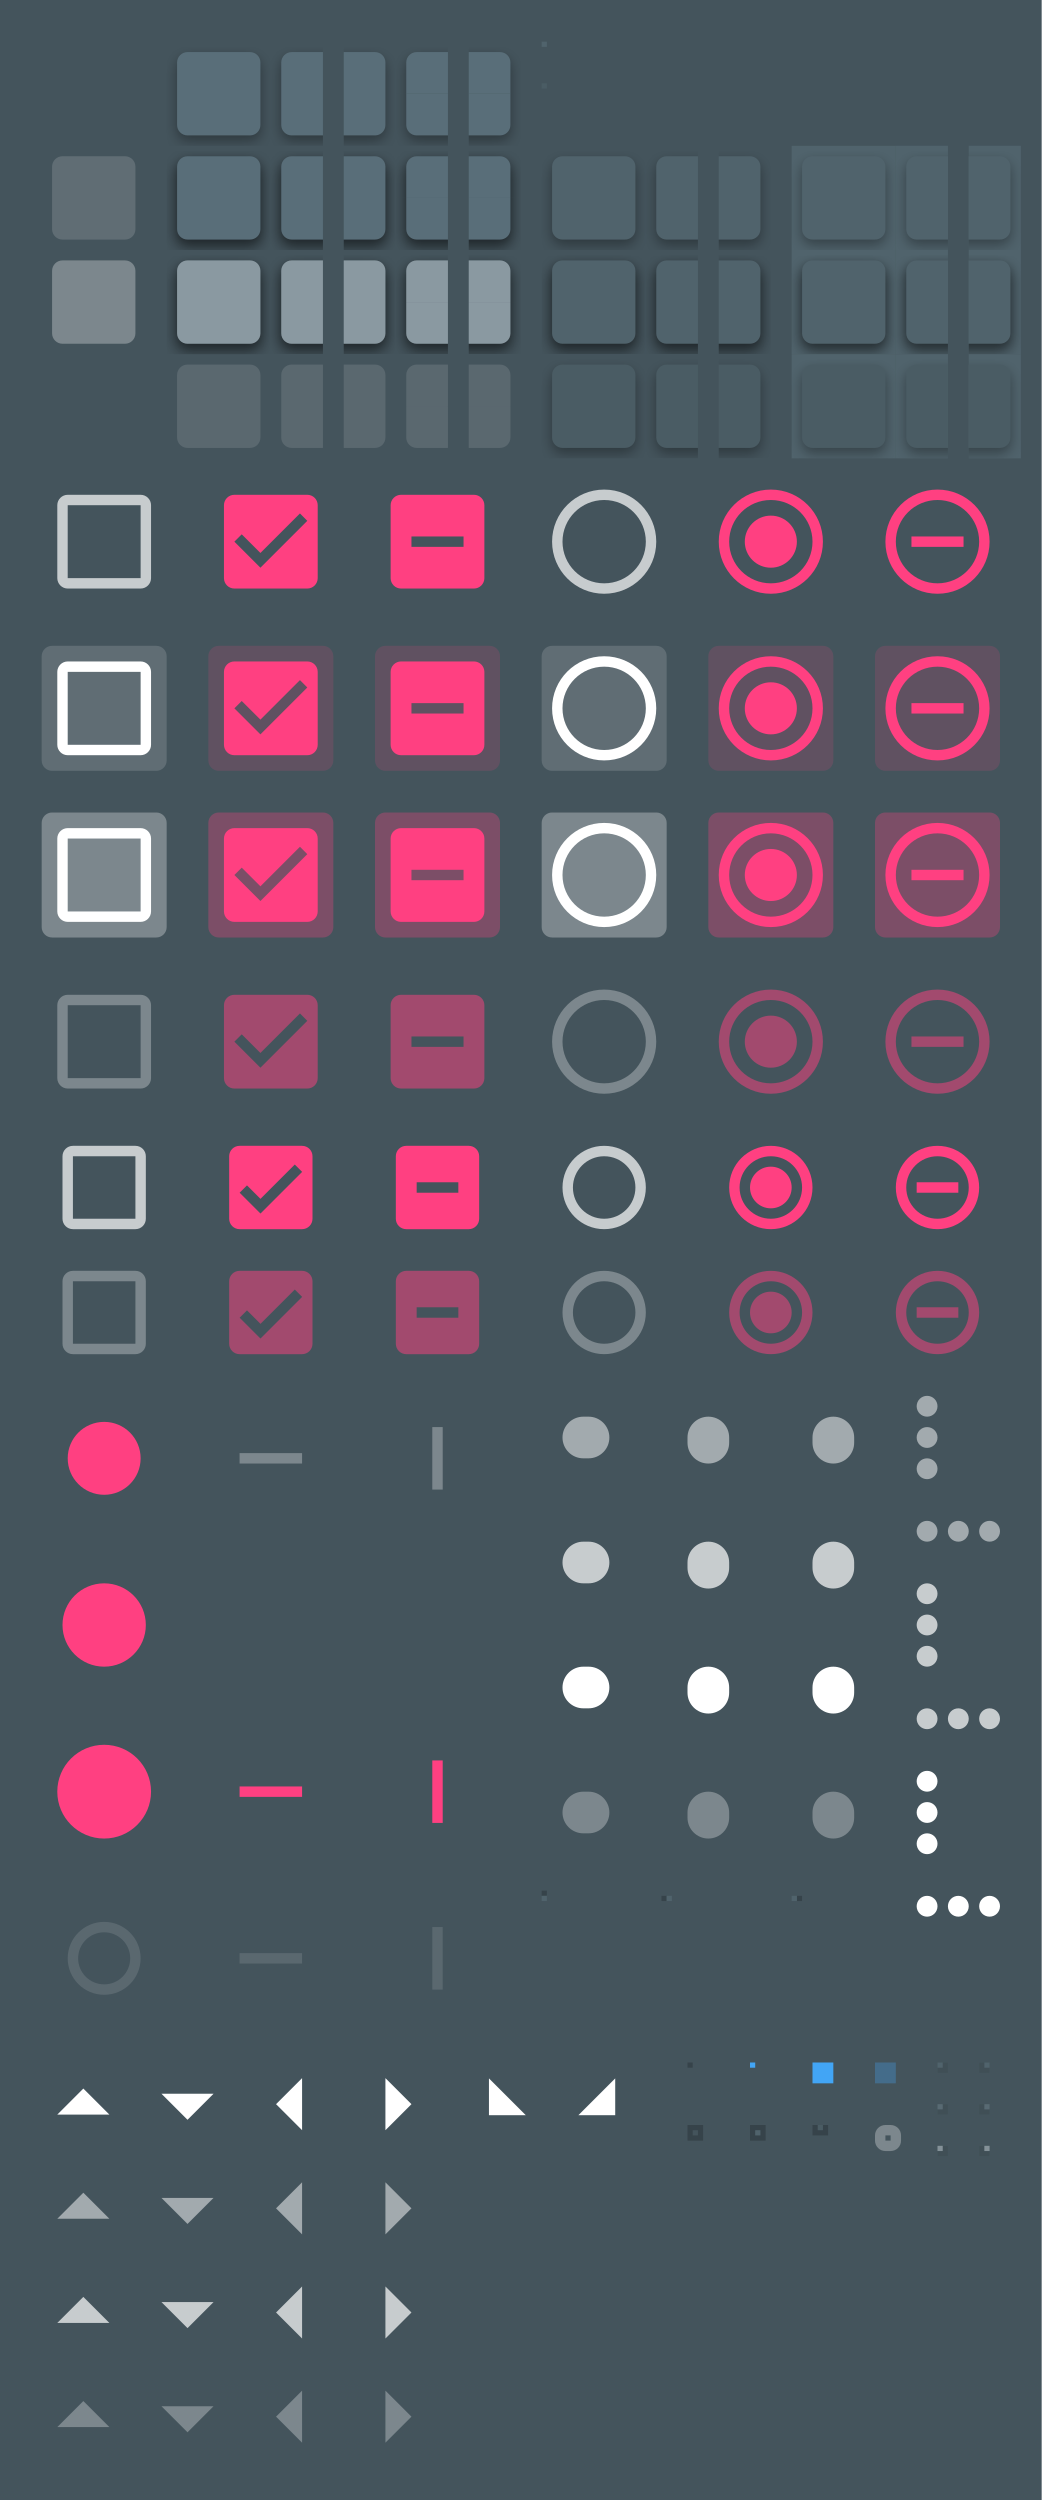
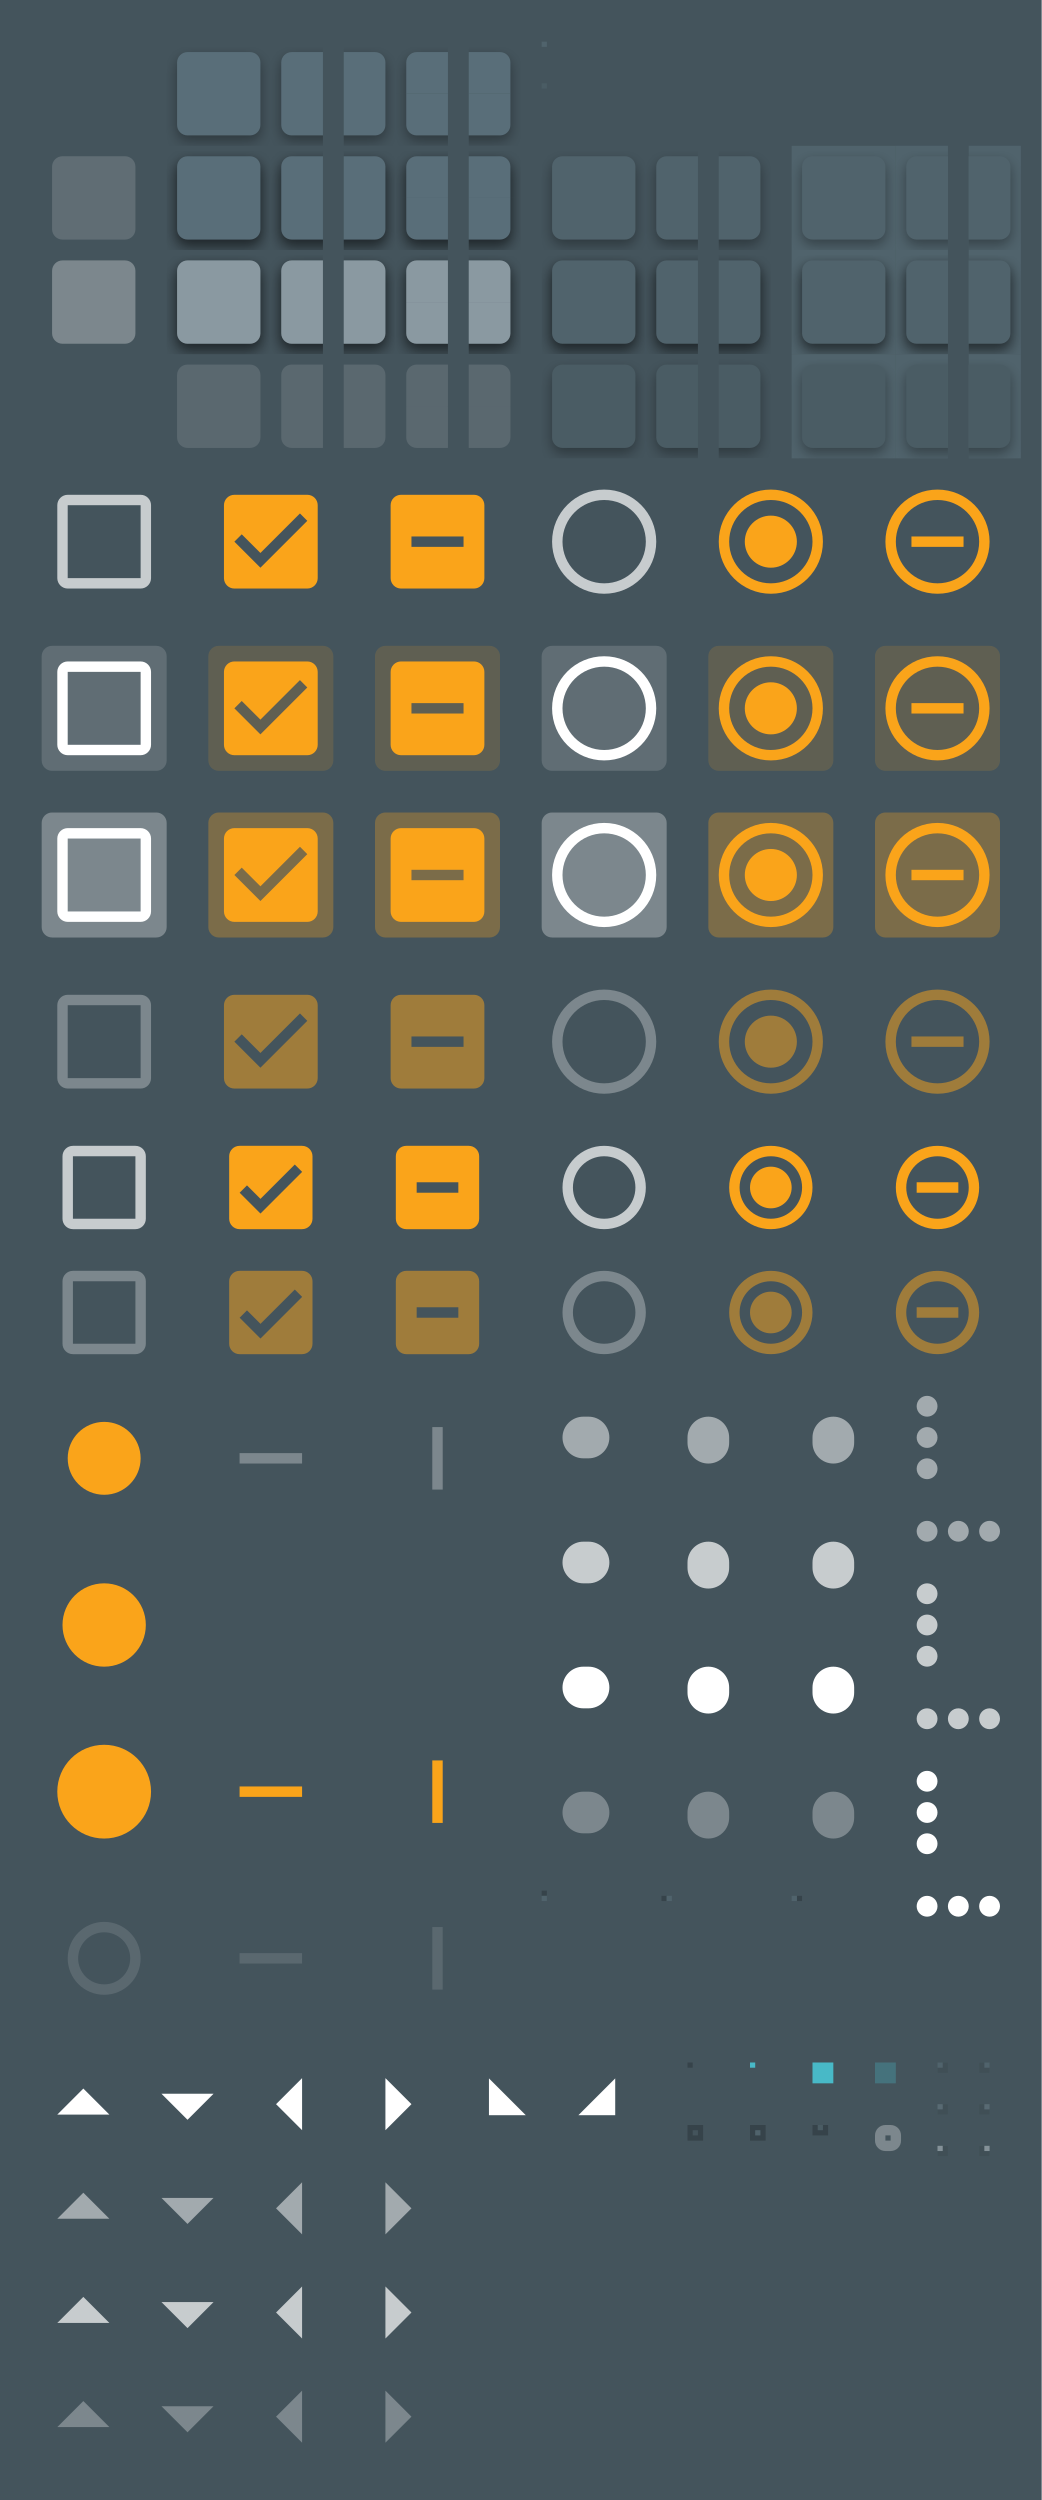
<svg xmlns="http://www.w3.org/2000/svg" xmlns:xlink="http://www.w3.org/1999/xlink" width="200" height="480" viewBox="0 0 200 480">
  <rect width="200" height="480" fill="url(#color-bg)" />
  <defs>
    <filter id="1" color-interpolation-filters="sRGB" x="0" y="0" width="1" height="1">
      <feFlood flood-color="#000000" flood-opacity="0.12" result="flood" />
      <feComposite operator="in" in="flood" in2="SourceGraphic" result="composite1" />
      <feGaussianBlur stdDeviation="1.5" in="composite1" result="blur" />
      <feOffset dx="0" dy="1" result="offset" />
      <feComposite in="SourceGraphic" in2="offset" result="fbSourceGraphic" />
      <feFlood flood-color="#000000" flood-opacity="0.24" result="flood" />
      <feComposite operator="in" in="flood" in2="fbSourceGraphic" result="composite1" />
      <feGaussianBlur stdDeviation="1" in="composite1" result="blur" />
      <feOffset dx="0" dy="1" result="offset" />
      <feComposite in="fbSourceGraphic" in2="offset" result="composite2" />
    </filter>
    <linearGradient id="color-fg">
      <stop stop-color="#FFFFFF" />
    </linearGradient>
    <linearGradient id="color-fg-insensitive">
      <stop stop-color="#FFFFFF" stop-opacity="0.5" />
    </linearGradient>
    <linearGradient id="color-fg-secondary">
      <stop stop-color="#FFFFFF" stop-opacity="0.7" />
    </linearGradient>
    <linearGradient id="color-fg-secondary-insensitive">
      <stop stop-color="#FFFFFF" stop-opacity="0.3" />
    </linearGradient>
    <linearGradient id="color-trough-insensitive">
      <stop stop-color="#FFFFFF" stop-opacity="0.12" />
    </linearGradient>
    <linearGradient id="color-primary">
-       <stop stop-color="#42A5F5" />
+       <stop stop-color="#48b9c7" />
    </linearGradient>
    <linearGradient id="color-accent">
-       <stop stop-color="#FF4081" />
+       <stop stop-color="#faa41a" />
    </linearGradient>
    <linearGradient id="color-accent-insensitive">
-       <stop stop-color="#FF4081" stop-opacity="0.5" />
+       <stop stop-color="#faa41a" stop-opacity="0.5" />
    </linearGradient>
    <linearGradient id="color-bg">
      <stop stop-color="#44545c" />
    </linearGradient>
    <linearGradient id="color-bg-lighter">
      <stop stop-color="#596e79" />
    </linearGradient>
    <linearGradient id="color-base">
      <stop stop-color="#50636c" />
    </linearGradient>
    <linearGradient id="color-base-alt">
      <stop stop-color="#4a5c64" />
    </linearGradient>
    <linearGradient id="color-border">
      <stop stop-color="#000000" stop-opacity="0.2" />
    </linearGradient>
    <rect id="1x1" width="1" height="1" />
    <rect id="2x2" width="2" height="2" />
    <rect id="4x4" width="4" height="4" />
    <rect id="16x16" width="16" height="16" opacity="0" />
    <rect id="17x17" width="17" height="17" opacity="0" />
    <rect id="24x24" width="24" height="24" opacity="0" />
    <clipPath id="left">
      <rect width="10" height="20" />
    </clipPath>
    <clipPath id="right">
      <rect width="10" height="20" x="10" />
    </clipPath>
    <clipPath id="left-top">
      <rect width="10" height="10" />
    </clipPath>
    <clipPath id="left-bottom">
      <rect width="10" height="10" y="10" />
    </clipPath>
    <clipPath id="right-top">
      <rect width="10" height="10" x="10" />
    </clipPath>
    <clipPath id="right-bottom">
      <rect width="10" height="10" x="10" y="10" />
    </clipPath>
    <g id="base-box">
      <rect width="20" height="20" opacity="0" />
      <rect x="2" y="2" width="16" height="16" rx="2" ry="2" />
    </g>
    <use xlink:href="#base-box" id="base-flat-button" fill="url(#color-fg)" opacity="0" />
    <use xlink:href="#base-box" id="base-flat-button-hover" fill="url(#color-fg)" opacity="0.15" />
    <use xlink:href="#base-box" id="base-flat-button-active" fill="url(#color-fg)" opacity="0.3" />
    <use xlink:href="#base-box" id="base-flat-button-insensitive" fill="url(#color-fg)" opacity="0" />
    <use xlink:href="#base-box" id="base-button" fill="url(#color-bg-lighter)" filter="url(#1)" />
    <use xlink:href="#base-button" id="base-button-hover" filter="url(#1)" />
    <g id="base-button-active">
      <use xlink:href="#base-button-hover" />
      <use xlink:href="#base-flat-button-active" />
    </g>
    <use xlink:href="#base-box" id="base-button-insensitive" fill="url(#color-trough-insensitive)" />
    <use xlink:href="#1x1" id="base-entry-background" fill="url(#color-base)" />
    <use xlink:href="#1x1" id="base-entry-background-insensitive" fill="url(#color-base-alt)" />
    <use xlink:href="#base-box" id="base-entry-box" fill="url(#color-base)" filter="url(#1)" />
    <use xlink:href="#base-entry-box" id="base-entry-box-active" filter="url(#1)" />
    <use xlink:href="#base-box" id="base-entry-box-insensitive" fill="url(#color-base-alt)" filter="url(#1)" />
    <rect id="background-fill" width="20" height="20" />
    <g id="base-entry">
      <use xlink:href="#background-fill" />
      <use xlink:href="#base-entry-box" />
    </g>
    <g id="base-entry-active">
      <use xlink:href="#background-fill" />
      <use xlink:href="#base-entry-box-active" />
    </g>
    <g id="base-entry-insensitive">
      <use xlink:href="#background-fill" />
      <use xlink:href="#base-entry-box-insensitive" />
    </g>
    <use clip-path="url(#left)" xlink:href="#base-button" id="base-combo-rtl-button" />
    <use clip-path="url(#left)" xlink:href="#base-button-hover" id="base-combo-rtl-button-hover" />
    <use clip-path="url(#left)" xlink:href="#base-button-active" id="base-combo-rtl-button-active" />
    <use clip-path="url(#left)" xlink:href="#base-button-insensitive" id="base-combo-rtl-button-insensitive" />
    <use clip-path="url(#right)" xlink:href="#base-button" id="base-combo-ltr-button" />
    <use clip-path="url(#right)" xlink:href="#base-button-hover" id="base-combo-ltr-button-hover" />
    <use clip-path="url(#right)" xlink:href="#base-button-active" id="base-combo-ltr-button-active" />
    <use clip-path="url(#right)" xlink:href="#base-button-insensitive" id="base-combo-ltr-button-insensitive" />
    <use clip-path="url(#left-top)" xlink:href="#base-button" id="base-spin-rtl-up" />
    <use clip-path="url(#left-top)" xlink:href="#base-button-hover" id="base-spin-rtl-up-hover" />
    <use clip-path="url(#left-top)" xlink:href="#base-button-active" id="base-spin-rtl-up-active" />
    <use clip-path="url(#left-top)" xlink:href="#base-button-insensitive" id="base-spin-rtl-up-insensitive" />
    <use clip-path="url(#left-bottom)" xlink:href="#base-button" id="base-spin-rtl-down" />
    <use clip-path="url(#left-bottom)" xlink:href="#base-button-hover" id="base-spin-rtl-down-hover" />
    <use clip-path="url(#left-bottom)" xlink:href="#base-button-active" id="base-spin-rtl-down-active" />
    <use clip-path="url(#left-bottom)" xlink:href="#base-button-insensitive" id="base-spin-rtl-down-insensitive" />
    <use clip-path="url(#right-top)" xlink:href="#base-button" id="base-spin-ltr-up" />
    <use clip-path="url(#right-top)" xlink:href="#base-button-hover" id="base-spin-ltr-up-hover" />
    <use clip-path="url(#right-top)" xlink:href="#base-button-active" id="base-spin-ltr-up-active" />
    <use clip-path="url(#right-top)" xlink:href="#base-button-insensitive" id="base-spin-ltr-up-insensitive" />
    <use clip-path="url(#right-bottom)" xlink:href="#base-button" id="base-spin-ltr-down" />
    <use clip-path="url(#right-bottom)" xlink:href="#base-button-hover" id="base-spin-ltr-down-hover" />
    <use clip-path="url(#right-bottom)" xlink:href="#base-button-active" id="base-spin-ltr-down-active" />
    <use clip-path="url(#right-bottom)" xlink:href="#base-button-insensitive" id="base-spin-ltr-down-insensitive" />
    <use clip-path="url(#left)" xlink:href="#base-entry" id="base-combo-ltr-entry" />
    <use clip-path="url(#left)" xlink:href="#base-entry-active" id="base-combo-ltr-entry-active" />
    <use clip-path="url(#left)" xlink:href="#base-entry-insensitive" id="base-combo-ltr-entry-insensitive" />
    <use clip-path="url(#right)" xlink:href="#base-entry" id="base-combo-rtl-entry" />
    <use clip-path="url(#right)" xlink:href="#base-entry-active" id="base-combo-rtl-entry-active" />
    <use clip-path="url(#right)" xlink:href="#base-entry-insensitive" id="base-combo-rtl-entry-insensitive" />
    <path id="checkbox-unchecked-path" d="M19 5v14H5V5h14m0-2H5c-1.1 0-2 .9-2 2v14c0 1.1.9 2 2 2h14c1.1 0 2-.9 2-2V5c0-1.1-.9-2-2-2z" />
    <path id="checkbox-checked-path" d="M19 3H5c-1.11 0-2 .9-2 2v14c0 1.1.89 2 2 2h14c1.11 0 2-.9 2-2V5c0-1.1-.89-2-2-2zm-9 14l-5-5 1.41-1.41L10 14.17l7.59-7.59L19 8l-9 9z" />
    <path id="checkbox-mixed-path" d="M19 3H5c-1.1 0-2 .9-2 2v14c0 1.1.9 2 2 2h14c1.1 0 2-.9 2-2V5c0-1.1-.9-2-2-2zm-2 10H7v-2h10v2z" />
    <path id="radio-unchecked-path" d="M12 2C6.48 2 2 6.48 2 12s4.48 10 10 10 10-4.48 10-10S17.52 2 12 2zm0 18c-4.42 0-8-3.58-8-8s3.58-8 8-8 8 3.58 8 8-3.58 8-8 8z" />
    <path id="radio-checked-path" d="M12 7c-2.76 0-5 2.24-5 5s2.24 5 5 5 5-2.24 5-5-2.24-5-5-5zm0-5C6.48 2 2 6.48 2 12s4.48 10 10 10 10-4.48 10-10S17.52 2 12 2zm0 18c-4.42 0-8-3.58-8-8s3.58-8 8-8 8 3.58 8 8-3.58 8-8 8z" />
    <path id="radio-mixed-path" d="m12 2c-5.52 0-10 4.48-10 10s4.48 10 10 10 10-4.48 10-10-4.48-10-10-10zm0 2c4.42 0 8 3.58 8 8s-3.58 8-8 8-8-3.58-8-8 3.58-8 8-8zm-5 7v2h10v-2h-10z" />
    <path id="menu-checkbox-unchecked-path" d="m2 0a2 2 0 0 0 -2 2v12a2 2 0 0 0 2 2h12a2 2 0 0 0 2 -2v-12a2 2 0 0 0 -2 -2h-12zm0 2h12v12h-12v-12z" />
    <path id="menu-checkbox-checked-path" d="m2 0a2 2 0 0 0 -2 2v12a2 2 0 0 0 2 2h12a2 2 0 0 0 2 -2v-12a2 2 0 0 0 -2 -2h-12zm10.6 3.59l1.41 1.41-8 8-4-4 1.41-1.41 2.59 2.59 6.59-6.59z" />
    <path id="menu-checkbox-mixed-path" d="m2 0a2 2 0 0 0 -2 2v12a2 2 0 0 0 2 2h12a2 2 0 0 0 2 -2v-12a2 2 0 0 0 -2 -2h-12zm2 7h8v2h-8v-2z" />
    <path id="menu-radio-unchecked-path" d="m8 0a8 8 0 0 0 -8 8 8 8 0 0 0 8 8 8 8 0 0 0 8 -8 8 8 0 0 0 -8 -8zm0 2a6 6 0 0 1 6 6 6 6 0 0 1 -6 6 6 6 0 0 1 -6 -6 6 6 0 0 1 6 -6z" />
    <path id="menu-radio-checked-path" d="m8 0a8 8 0 0 0 -8 8 8 8 0 0 0 8 8 8 8 0 0 0 8 -8 8 8 0 0 0 -8 -8zm0 2a6 6 0 0 1 6 6 6 6 0 0 1 -6 6 6 6 0 0 1 -6 -6 6 6 0 0 1 6 -6zm0 2a4 4 0 0 0 -4 4 4 4 0 0 0 4 4 4 4 0 0 0 4 -4 4 4 0 0 0 -4 -4z" />
    <path id="menu-radio-mixed-path" d="m8 0a8 8 0 0 0 -8 8 8 8 0 0 0 8 8 8 8 0 0 0 8 -8 8 8 0 0 0 -8 -8zm0 2a6 6 0 0 1 6 6 6 6 0 0 1 -6 6 6 6 0 0 1 -6 -6 6 6 0 0 1 6 -6zm-4 5v2h8v-2h-8z" />
    <rect id="button-fill" width="24" height="24" rx="2" ry="2" />
    <g id="base-checkbox-unchecked">
      <use xlink:href="#button-fill" opacity="0" />
      <use xlink:href="#checkbox-unchecked-path" />
    </g>
    <g id="base-checkbox-unchecked-hover">
      <use xlink:href="#button-fill" opacity="0.15" />
      <use xlink:href="#checkbox-unchecked-path" />
    </g>
    <g id="base-checkbox-unchecked-active">
      <use xlink:href="#button-fill" opacity="0.3" />
      <use xlink:href="#checkbox-unchecked-path" />
    </g>
    <g id="base-checkbox-checked">
      <use xlink:href="#button-fill" opacity="0" />
      <use xlink:href="#checkbox-checked-path" />
    </g>
    <g id="base-checkbox-checked-hover">
      <use xlink:href="#button-fill" opacity="0.15" />
      <use xlink:href="#checkbox-checked-path" />
    </g>
    <g id="base-checkbox-checked-active">
      <use xlink:href="#button-fill" opacity="0.3" />
      <use xlink:href="#checkbox-checked-path" />
    </g>
    <g id="base-checkbox-mixed">
      <use xlink:href="#button-fill" opacity="0" />
      <use xlink:href="#checkbox-mixed-path" />
    </g>
    <g id="base-checkbox-mixed-hover">
      <use xlink:href="#button-fill" opacity="0.15" />
      <use xlink:href="#checkbox-mixed-path" />
    </g>
    <g id="base-checkbox-mixed-active">
      <use xlink:href="#button-fill" opacity="0.3" />
      <use xlink:href="#checkbox-mixed-path" />
    </g>
    <g id="base-radio-unchecked">
      <use xlink:href="#button-fill" opacity="0" />
      <use xlink:href="#radio-unchecked-path" />
    </g>
    <g id="base-radio-unchecked-hover">
      <use xlink:href="#button-fill" opacity="0.15" />
      <use xlink:href="#radio-unchecked-path" />
    </g>
    <g id="base-radio-unchecked-active">
      <use xlink:href="#button-fill" opacity="0.3" />
      <use xlink:href="#radio-unchecked-path" />
    </g>
    <g id="base-radio-checked">
      <use xlink:href="#button-fill" opacity="0" />
      <use xlink:href="#radio-checked-path" />
    </g>
    <g id="base-radio-checked-hover">
      <use xlink:href="#button-fill" opacity="0.15" />
      <use xlink:href="#radio-checked-path" />
    </g>
    <g id="base-radio-checked-active">
      <use xlink:href="#button-fill" opacity="0.3" />
      <use xlink:href="#radio-checked-path" />
    </g>
    <g id="base-radio-mixed">
      <use xlink:href="#button-fill" opacity="0" />
      <use xlink:href="#radio-mixed-path" />
    </g>
    <g id="base-radio-mixed-hover">
      <use xlink:href="#button-fill" opacity="0.15" />
      <use xlink:href="#radio-mixed-path" />
    </g>
    <g id="base-radio-mixed-active">
      <use xlink:href="#button-fill" opacity="0.3" />
      <use xlink:href="#radio-mixed-path" />
    </g>
    <g id="base-menu-checkbox-unchecked">
      <use xlink:href="#16x16" />
      <use xlink:href="#menu-checkbox-unchecked-path" />
    </g>
    <g id="base-menu-checkbox-checked">
      <use xlink:href="#16x16" />
      <use xlink:href="#menu-checkbox-checked-path" />
    </g>
    <g id="base-menu-checkbox-mixed">
      <use xlink:href="#16x16" />
      <use xlink:href="#menu-checkbox-mixed-path" />
    </g>
    <g id="base-menu-radio-unchecked">
      <use xlink:href="#16x16" />
      <use xlink:href="#menu-radio-unchecked-path" />
    </g>
    <g id="base-menu-radio-checked">
      <use xlink:href="#16x16" />
      <use xlink:href="#menu-radio-checked-path" />
    </g>
    <g id="base-menu-radio-mixed">
      <use xlink:href="#16x16" />
      <use xlink:href="#menu-radio-mixed-path" />
    </g>
    <g id="base-scale-slider">
      <use xlink:href="#24x24" />
      <circle cx="12" cy="12" r="7" fill="url(#color-accent)" />
    </g>
    <g id="base-scale-slider-hover">
      <use xlink:href="#24x24" />
      <circle cx="12" cy="12" r="8" fill="url(#color-accent)" />
    </g>
    <g id="base-scale-slider-active">
      <use xlink:href="#24x24" />
      <circle cx="12" cy="12" r="9" fill="url(#color-accent)" />
    </g>
    <g id="base-scale-slider-insensitive">
      <use xlink:href="#24x24" />
      <circle cx="12" cy="12" r="7" fill="url(#color-bg)" />
      <circle cx="12" cy="12" r="6" fill="none" stroke="url(#color-trough-insensitive)" stroke-width="2" />
    </g>
    <g id="base-scale-horz-trough">
      <use xlink:href="#24x24" />
      <rect width="12" height="2" x="6" y="11" />
    </g>
    <g id="base-scale-vert-trough">
      <use xlink:href="#24x24" />
      <rect width="2" height="12" x="11" y="6" />
    </g>
    <g id="base-scrollbar-horz-slider">
      <use xlink:href="#17x17" y="-1" />
      <rect width="9" height="8" x="4" y="4" ry="4" />
    </g>
    <g id="base-scrollbar-horz-trough">
      <use xlink:href="#base-border" y="-1" />
      <use xlink:href="#base-entry-background" />
    </g>
    <use xlink:href="#base-scrollbar-horz-slider" id="base-scrollbar-vert-ltr-slider" transform="rotate(-90 8.5 8.5)" />
    <use xlink:href="#base-scrollbar-horz-trough" id="base-scrollbar-vert-ltr-trough" transform="rotate(-90 0.5 0.5)" />
    <use xlink:href="#base-scrollbar-horz-slider" id="base-scrollbar-vert-rtl-slider" transform="rotate(90 8 8)" />
    <use xlink:href="#base-scrollbar-horz-trough" id="base-scrollbar-vert-rtl-trough" transform="rotate(90 0.5 0.5)" />
    <g id="base-handle-horz">
      <circle cx="2" cy="2" r="2" />
      <circle cx="8" cy="2" r="2" />
      <circle cx="14" cy="2" r="2" />
    </g>
    <use xlink:href="#base-handle-horz" id="base-handle-vert" transform="rotate(90 2 2)" />
    <path id="pan-path" d="M 13,6 8,11 3,6 Z" />
    <g id="base-pan-down">
      <use xlink:href="#16x16" />
      <use xlink:href="#pan-path" />
    </g>
    <g id="base-pan-up">
      <use xlink:href="#16x16" />
      <use xlink:href="#pan-path" transform="rotate(180 8 8)" />
    </g>
    <g id="base-pan-left">
      <use xlink:href="#16x16" />
      <use xlink:href="#pan-path" transform="rotate(90 8 8)" />
    </g>
    <g id="base-pan-right">
      <use xlink:href="#16x16" />
      <use xlink:href="#pan-path" transform="rotate(-90 8 8)" />
    </g>
    <g id="base-pan-left-semi">
      <use xlink:href="#16x16" />
      <use xlink:href="#pan-path" transform="rotate(45 8 8)" />
    </g>
    <g id="base-pan-right-semi">
      <use xlink:href="#16x16" />
      <use xlink:href="#pan-path" transform="rotate(-45 8 8)" />
    </g>
    <use xlink:href="#1x1" id="base-border" fill="url(#color-border)" />
    <use xlink:href="#1x1" id="base-tab" fill="url(#color-primary)" />
    <use xlink:href="#4x4" id="base-progressbar-progress" fill="url(#color-primary)" />
    <g id="base-progressbar-trough">
      <use xlink:href="#4x4" fill="url(#color-bg)" />
      <use xlink:href="#base-progressbar-progress" opacity="0.3" />
    </g>
    <rect id="base-frame" x="0.5" y="0.5" width="2" height="2" fill="none" stroke="url(#color-border)" stroke-width="1" />
    <g id="base-frame-notebook">
      <rect width="3" height="3" fill="url(#color-border)" />
      <use xlink:href="#1x1" x="1" y="1" fill="url(#color-base)" />
    </g>
    <g id="base-frame-inline">
      <rect width="3" height="2" fill="url(#color-border)" />
      <use xlink:href="#1x1" x="1" fill="url(#color-base-alt)" />
    </g>
    <rect id="base-focus" x="1" y="1" width="3" height="3" rx="1" ry="1" fill="none" stroke="url(#color-fg)" stroke-width="2" opacity="0.3" />
    <g id="base-treeview-ltr-button">
      <use xlink:href="#2x2" fill="url(#color-base)" />
      <use xlink:href="#2x2" fill="url(#color-border)" />
      <use xlink:href="#1x1" fill="url(#color-base)" />
    </g>
    <g id="base-treeview-ltr-button-hover">
      <use xlink:href="#base-treeview-ltr-button" />
      <use xlink:href="#1x1" fill="url(#color-fg)" opacity="0.05" />
    </g>
    <g id="base-treeview-ltr-button-active">
      <use xlink:href="#base-treeview-ltr-button" />
      <use xlink:href="#1x1" fill="url(#color-fg)" opacity="0.3" />
    </g>
    <use xlink:href="#base-treeview-ltr-button" id="base-treeview-rtl-button" transform="scale(-1 1)" />
    <use xlink:href="#base-treeview-ltr-button-hover" id="base-treeview-rtl-button-hover" transform="scale(-1 1)" />
    <use xlink:href="#base-treeview-ltr-button-active" id="base-treeview-rtl-button-active" transform="scale(-1 1)" />
  </defs>
  <use x="8" y="8" xlink:href="#base-flat-button" id="flat-button" />
  <use x="8" y="28" xlink:href="#base-flat-button-hover" id="flat-button-hover" />
  <use x="8" y="48" xlink:href="#base-flat-button-active" id="flat-button-active" />
  <use x="8" y="68" xlink:href="#base-flat-button-insensitive" id="flat-button-insensitive" />
  <use x="32" y="8" xlink:href="#base-button" id="button" />
  <use x="32" y="28" xlink:href="#base-button-hover" id="button-hover" />
  <use x="32" y="48" xlink:href="#base-button-active" id="button-active" />
  <use x="32" y="68" xlink:href="#base-button-insensitive" id="button-insensitive" />
  <use x="52" y="8" xlink:href="#base-combo-rtl-button" id="combo-rtl-button" />
  <use x="52" y="28" xlink:href="#base-combo-rtl-button-hover" id="combo-rtl-button-hover" />
  <use x="52" y="48" xlink:href="#base-combo-rtl-button-active" id="combo-rtl-button-active" />
  <use x="52" y="68" xlink:href="#base-combo-rtl-button-insensitive" id="combo-rtl-button-insensitive" />
  <use x="56" y="8" xlink:href="#base-combo-ltr-button" id="combo-ltr-button" />
  <use x="56" y="28" xlink:href="#base-combo-ltr-button-hover" id="combo-ltr-button-hover" />
  <use x="56" y="48" xlink:href="#base-combo-ltr-button-active" id="combo-ltr-button-active" />
  <use x="56" y="68" xlink:href="#base-combo-ltr-button-insensitive" id="combo-ltr-button-insensitive" />
  <use x="76" y="8" xlink:href="#base-spin-rtl-up" id="spin-rtl-up" />
  <use x="76" y="28" xlink:href="#base-spin-rtl-up-hover" id="spin-rtl-up-hover" />
  <use x="76" y="48" xlink:href="#base-spin-rtl-up-active" id="spin-rtl-up-active" />
  <use x="76" y="68" xlink:href="#base-spin-rtl-up-insensitive" id="spin-rtl-up-insensitive" />
  <use x="76" y="8" xlink:href="#base-spin-rtl-down" id="spin-rtl-down" />
  <use x="76" y="28" xlink:href="#base-spin-rtl-down-hover" id="spin-rtl-down-hover" />
  <use x="76" y="48" xlink:href="#base-spin-rtl-down-active" id="spin-rtl-down-active" />
  <use x="76" y="68" xlink:href="#base-spin-rtl-down-insensitive" id="spin-rtl-down-insensitive" />
  <use x="80" y="8" xlink:href="#base-spin-ltr-up" id="spin-ltr-up" />
  <use x="80" y="28" xlink:href="#base-spin-ltr-up-hover" id="spin-ltr-up-hover" />
  <use x="80" y="48" xlink:href="#base-spin-ltr-up-active" id="spin-ltr-up-active" />
  <use x="80" y="68" xlink:href="#base-spin-ltr-up-insensitive" id="spin-ltr-up-insensitive" />
  <use x="80" y="8" xlink:href="#base-spin-ltr-down" id="spin-ltr-down" />
  <use x="80" y="28" xlink:href="#base-spin-ltr-down-hover" id="spin-ltr-down-hover" />
  <use x="80" y="48" xlink:href="#base-spin-ltr-down-active" id="spin-ltr-down-active" />
  <use x="80" y="68" xlink:href="#base-spin-ltr-down-insensitive" id="spin-ltr-down-insensitive" />
  <use x="104" y="8" xlink:href="#base-entry-background" id="entry-background" />
  <use x="104" y="16" xlink:href="#base-entry-background-insensitive" id="entry-background-insensitive" />
  <use x="104" y="28" xlink:href="#base-entry" fill="url(#color-bg)" id="entry" />
  <use x="104" y="48" xlink:href="#base-entry-active" fill="url(#color-bg)" id="entry-active" />
  <use x="104" y="68" xlink:href="#base-entry-insensitive" fill="url(#color-bg)" id="entry-insensitive" />
  <use x="124" y="28" xlink:href="#base-combo-ltr-entry" fill="url(#color-bg)" id="combo-ltr-entry" />
  <use x="124" y="48" xlink:href="#base-combo-ltr-entry-active" fill="url(#color-bg)" id="combo-ltr-entry-active" />
  <use x="124" y="68" xlink:href="#base-combo-ltr-entry-insensitive" fill="url(#color-bg)" id="combo-ltr-entry-insensitive" />
  <use x="128" y="28" xlink:href="#base-combo-rtl-entry" fill="url(#color-bg)" id="combo-rtl-entry" />
  <use x="128" y="48" xlink:href="#base-combo-rtl-entry-active" fill="url(#color-bg)" id="combo-rtl-entry-active" />
  <use x="128" y="68" xlink:href="#base-combo-rtl-entry-insensitive" fill="url(#color-bg)" id="combo-rtl-entry-insensitive" />
  <use x="152" y="28" xlink:href="#base-entry" fill="url(#color-base)" id="notebook-entry" />
  <use x="152" y="48" xlink:href="#base-entry-active" fill="url(#color-base)" id="notebook-entry-active" />
  <use x="152" y="68" xlink:href="#base-entry-insensitive" fill="url(#color-base)" id="notebook-entry-insensitive" />
  <use x="172" y="28" xlink:href="#base-combo-ltr-entry" fill="url(#color-base)" id="notebook-combo-ltr-entry" />
  <use x="172" y="48" xlink:href="#base-combo-ltr-entry-active" fill="url(#color-base)" id="notebook-combo-ltr-entry-active" />
  <use x="172" y="68" xlink:href="#base-combo-ltr-entry-insensitive" fill="url(#color-base)" id="notebook-combo-ltr-entry-insensitive" />
  <use x="176" y="28" xlink:href="#base-combo-rtl-entry" fill="url(#color-base)" id="notebook-combo-rtl-entry" />
  <use x="176" y="48" xlink:href="#base-combo-rtl-entry-active" fill="url(#color-base)" id="notebook-combo-rtl-entry-active" />
  <use x="176" y="68" xlink:href="#base-combo-rtl-entry-insensitive" fill="url(#color-base)" id="notebook-combo-rtl-entry-insensitive" />
  <use x="8" y="92" xlink:href="#base-checkbox-unchecked" fill="url(#color-fg-secondary)" id="checkbox-unchecked" />
  <use x="8" y="124" xlink:href="#base-checkbox-unchecked-hover" fill="url(#color-fg)" id="checkbox-unchecked-hover" />
  <use x="8" y="156" xlink:href="#base-checkbox-unchecked-active" fill="url(#color-fg)" id="checkbox-unchecked-active" />
  <use x="8" y="188" xlink:href="#base-checkbox-unchecked" fill="url(#color-fg-secondary-insensitive)" id="checkbox-unchecked-insensitive" />
  <use x="40" y="92" xlink:href="#base-checkbox-checked" fill="url(#color-accent)" id="checkbox-checked" />
  <use x="40" y="124" xlink:href="#base-checkbox-checked-hover" fill="url(#color-accent)" id="checkbox-checked-hover" />
  <use x="40" y="156" xlink:href="#base-checkbox-checked-active" fill="url(#color-accent)" id="checkbox-checked-active" />
  <use x="40" y="188" xlink:href="#base-checkbox-checked" fill="url(#color-accent-insensitive)" id="checkbox-checked-insensitive" />
  <use x="72" y="92" xlink:href="#base-checkbox-mixed" fill="url(#color-accent)" id="checkbox-mixed" />
  <use x="72" y="124" xlink:href="#base-checkbox-mixed-hover" fill="url(#color-accent)" id="checkbox-mixed-hover" />
  <use x="72" y="156" xlink:href="#base-checkbox-mixed-active" fill="url(#color-accent)" id="checkbox-mixed-active" />
  <use x="72" y="188" xlink:href="#base-checkbox-mixed" fill="url(#color-accent-insensitive)" id="checkbox-mixed-insensitive" />
  <use x="104" y="92" xlink:href="#base-radio-unchecked" fill="url(#color-fg-secondary)" id="radio-unchecked" />
  <use x="104" y="124" xlink:href="#base-radio-unchecked-hover" fill="url(#color-fg)" id="radio-unchecked-hover" />
  <use x="104" y="156" xlink:href="#base-radio-unchecked-active" fill="url(#color-fg)" id="radio-unchecked-active" />
  <use x="104" y="188" xlink:href="#base-radio-unchecked" fill="url(#color-fg-secondary-insensitive)" id="radio-unchecked-insensitive" />
  <use x="136" y="92" xlink:href="#base-radio-checked" fill="url(#color-accent)" id="radio-checked" />
  <use x="136" y="124" xlink:href="#base-radio-checked-hover" fill="url(#color-accent)" id="radio-checked-hover" />
  <use x="136" y="156" xlink:href="#base-radio-checked-active" fill="url(#color-accent)" id="radio-checked-active" />
  <use x="136" y="188" xlink:href="#base-radio-checked" fill="url(#color-accent-insensitive)" id="radio-checked-insensitive" />
  <use x="168" y="92" xlink:href="#base-radio-mixed" fill="url(#color-accent)" id="radio-mixed" />
  <use x="168" y="124" xlink:href="#base-radio-mixed-hover" fill="url(#color-accent)" id="radio-mixed-hover" />
  <use x="168" y="156" xlink:href="#base-radio-mixed-active" fill="url(#color-accent)" id="radio-mixed-active" />
  <use x="168" y="188" xlink:href="#base-radio-mixed" fill="url(#color-accent-insensitive)" id="radio-mixed-insensitive" />
  <use x="12" y="220" xlink:href="#base-menu-checkbox-unchecked" fill="url(#color-fg-secondary)" id="menu-checkbox-unchecked" />
  <use x="12" y="244" xlink:href="#base-menu-checkbox-unchecked" fill="url(#color-fg-secondary-insensitive)" id="menu-checkbox-unchecked-insensitive" />
  <use x="44" y="220" xlink:href="#base-menu-checkbox-checked" fill="url(#color-accent)" id="menu-checkbox-checked" />
  <use x="44" y="244" xlink:href="#base-menu-checkbox-checked" fill="url(#color-accent-insensitive)" id="menu-checkbox-checked-insensitive" />
  <use x="76" y="220" xlink:href="#base-menu-checkbox-mixed" fill="url(#color-accent)" id="menu-checkbox-mixed" />
  <use x="76" y="244" xlink:href="#base-menu-checkbox-mixed" fill="url(#color-accent-insensitive)" id="menu-checkbox-mixed-insensitive" />
  <use x="108" y="220" xlink:href="#base-menu-radio-unchecked" fill="url(#color-fg-secondary)" id="menu-radio-unchecked" />
  <use x="108" y="244" xlink:href="#base-menu-radio-unchecked" fill="url(#color-fg-secondary-insensitive)" id="menu-radio-unchecked-insensitive" />
  <use x="140" y="220" xlink:href="#base-menu-radio-checked" fill="url(#color-accent)" id="menu-radio-checked" />
  <use x="140" y="244" xlink:href="#base-menu-radio-checked" fill="url(#color-accent-insensitive)" id="menu-radio-checked-insensitive" />
  <use x="172" y="220" xlink:href="#base-menu-radio-mixed" fill="url(#color-accent)" id="menu-radio-mixed" />
  <use x="172" y="244" xlink:href="#base-menu-radio-mixed" fill="url(#color-accent-insensitive)" id="menu-radio-mixed-insensitive" />
  <use x="8" y="268" xlink:href="#base-scale-slider" id="scale-slider" />
  <use x="8" y="300" xlink:href="#base-scale-slider-hover" id="scale-slider-hover" />
  <use x="8" y="332" xlink:href="#base-scale-slider-active" id="scale-slider-active" />
  <use x="8" y="364" xlink:href="#base-scale-slider-insensitive" id="scale-slider-insensitive" />
  <use x="40" y="268" xlink:href="#base-scale-horz-trough" fill="url(#color-fg-secondary-insensitive)" id="scale-horz-trough" />
  <use x="40" y="332" xlink:href="#base-scale-horz-trough" fill="url(#color-accent)" id="scale-horz-trough-active" />
  <use x="40" y="364" xlink:href="#base-scale-horz-trough" fill="url(#color-trough-insensitive)" id="scale-horz-trough-insensitive" />
  <use x="72" y="268" xlink:href="#base-scale-vert-trough" fill="url(#color-fg-secondary-insensitive)" id="scale-vert-trough" />
  <use x="72" y="332" xlink:href="#base-scale-vert-trough" fill="url(#color-accent)" id="scale-vert-trough-active" />
  <use x="72" y="364" xlink:href="#base-scale-vert-trough" fill="url(#color-trough-insensitive)" id="scale-vert-trough-insensitive" />
  <use x="104" y="268" xlink:href="#base-scrollbar-horz-slider" fill="url(#color-fg-insensitive)" id="scrollbar-horz-slider" />
  <use x="104" y="292" xlink:href="#base-scrollbar-horz-slider" fill="url(#color-fg-secondary)" id="scrollbar-horz-slider-hover" />
  <use x="104" y="316" xlink:href="#base-scrollbar-horz-slider" fill="url(#color-fg)" id="scrollbar-horz-slider-active" />
  <use x="104" y="340" xlink:href="#base-scrollbar-horz-slider" fill="url(#color-fg-secondary-insensitive)" id="scrollbar-horz-slider-insensitive" />
  <use x="104" y="364" xlink:href="#base-scrollbar-horz-trough" id="scrollbar-horz-trough" />
  <use x="128" y="268" xlink:href="#base-scrollbar-vert-ltr-slider" fill="url(#color-fg-insensitive)" id="scrollbar-vert-ltr-slider" />
  <use x="128" y="292" xlink:href="#base-scrollbar-vert-ltr-slider" fill="url(#color-fg-secondary)" id="scrollbar-vert-ltr-slider-hover" />
  <use x="128" y="316" xlink:href="#base-scrollbar-vert-ltr-slider" fill="url(#color-fg)" id="scrollbar-vert-ltr-slider-active" />
  <use x="128" y="340" xlink:href="#base-scrollbar-vert-ltr-slider" fill="url(#color-fg-secondary-insensitive)" id="scrollbar-vert-ltr-slider-insensitive" />
  <use x="128" y="364" xlink:href="#base-scrollbar-vert-ltr-trough" id="scrollbar-vert-ltr-trough" />
  <use x="152" y="268" xlink:href="#base-scrollbar-vert-rtl-slider" fill="url(#color-fg-insensitive)" id="scrollbar-vert-rtl-slider" />
  <use x="152" y="292" xlink:href="#base-scrollbar-vert-rtl-slider" fill="url(#color-fg-secondary)" id="scrollbar-vert-rtl-slider-hover" />
  <use x="152" y="316" xlink:href="#base-scrollbar-vert-rtl-slider" fill="url(#color-fg)" id="scrollbar-vert-rtl-slider-active" />
  <use x="152" y="340" xlink:href="#base-scrollbar-vert-rtl-slider" fill="url(#color-fg-secondary-insensitive)" id="scrollbar-vert-rtl-slider-insensitive" />
  <use x="152" y="364" xlink:href="#base-scrollbar-vert-rtl-trough" id="scrollbar-vert-rtl-trough" />
  <use x="176" y="292" xlink:href="#base-handle-horz" fill="url(#color-fg-insensitive)" id="handle-horz" />
  <use x="176" y="328" xlink:href="#base-handle-horz" fill="url(#color-fg-secondary)" id="handle-horz-hover" />
  <use x="176" y="364" xlink:href="#base-handle-horz" fill="url(#color-fg)" id="handle-horz-active" />
  <use x="176" y="268" xlink:href="#base-handle-vert" fill="url(#color-fg-insensitive)" id="handle-vert" />
  <use x="176" y="304" xlink:href="#base-handle-vert" fill="url(#color-fg-secondary)" id="handle-vert-hover" />
  <use x="176" y="340" xlink:href="#base-handle-vert" fill="url(#color-fg)" id="handle-vert-active" />
  <use x="8" y="396" xlink:href="#base-pan-up" fill="url(#color-fg)" id="pan-up" />
  <use x="8" y="416" xlink:href="#base-pan-up" fill="url(#color-fg-insensitive)" id="pan-up-insensitive" />
  <use x="8" y="436" xlink:href="#base-pan-up" fill="url(#color-fg-secondary)" id="pan-up-alt" />
  <use x="8" y="456" xlink:href="#base-pan-up" fill="url(#color-fg-secondary-insensitive)" id="pan-up-alt-insensitive" />
  <use x="28" y="396" xlink:href="#base-pan-down" fill="url(#color-fg)" id="pan-down" />
  <use x="28" y="416" xlink:href="#base-pan-down" fill="url(#color-fg-insensitive)" id="pan-down-insensitive" />
  <use x="28" y="436" xlink:href="#base-pan-down" fill="url(#color-fg-secondary)" id="pan-down-alt" />
  <use x="28" y="456" xlink:href="#base-pan-down" fill="url(#color-fg-secondary-insensitive)" id="pan-down-alt-insensitive" />
  <use x="48" y="396" xlink:href="#base-pan-left" fill="url(#color-fg)" id="pan-left" />
  <use x="48" y="416" xlink:href="#base-pan-left" fill="url(#color-fg-insensitive)" id="pan-left-insensitive" />
  <use x="48" y="436" xlink:href="#base-pan-left" fill="url(#color-fg-secondary)" id="pan-left-alt" />
  <use x="48" y="456" xlink:href="#base-pan-left" fill="url(#color-fg-secondary-insensitive)" id="pan-left-alt-insensitive" />
  <use x="68" y="396" xlink:href="#base-pan-right" fill="url(#color-fg)" id="pan-right" />
  <use x="68" y="416" xlink:href="#base-pan-right" fill="url(#color-fg-insensitive)" id="pan-right-insensitive" />
  <use x="68" y="436" xlink:href="#base-pan-right" fill="url(#color-fg-secondary)" id="pan-right-alt" />
  <use x="68" y="456" xlink:href="#base-pan-right" fill="url(#color-fg-secondary-insensitive)" id="pan-right-alt-insensitive" />
  <use x="88" y="396" xlink:href="#base-pan-left-semi" fill="url(#color-fg)" id="pan-left-semi" />
  <use x="108" y="396" xlink:href="#base-pan-right-semi" fill="url(#color-fg)" id="pan-right-semi" />
  <use x="132" y="396" xlink:href="#base-border" id="border" />
  <use x="144" y="396" xlink:href="#base-tab" id="tab" />
  <use x="156" y="396" xlink:href="#base-progressbar-progress" id="progressbar-progress" />
  <use x="168" y="396" xlink:href="#base-progressbar-trough" id="progressbar-trough" />
  <use x="132" y="408" xlink:href="#base-frame" id="frame" />
  <use x="144" y="408" xlink:href="#base-frame-notebook" id="frame-notebook" />
  <use x="156" y="408" xlink:href="#base-frame-inline" id="frame-inline" />
  <use x="168" y="408" xlink:href="#base-focus" id="focus" />
  <use x="180" y="396" xlink:href="#base-treeview-ltr-button" id="treeview-ltr-button" />
  <use x="180" y="404" xlink:href="#base-treeview-ltr-button-hover" id="treeview-ltr-button-hover" />
  <use x="180" y="412" xlink:href="#base-treeview-ltr-button-active" id="treeview-ltr-button-active" />
  <use x="190" y="396" xlink:href="#base-treeview-rtl-button" id="treeview-rtl-button" />
  <use x="190" y="404" xlink:href="#base-treeview-rtl-button-hover" id="treeview-rtl-button-hover" />
  <use x="190" y="412" xlink:href="#base-treeview-rtl-button-active" id="treeview-rtl-button-active" />
</svg>
